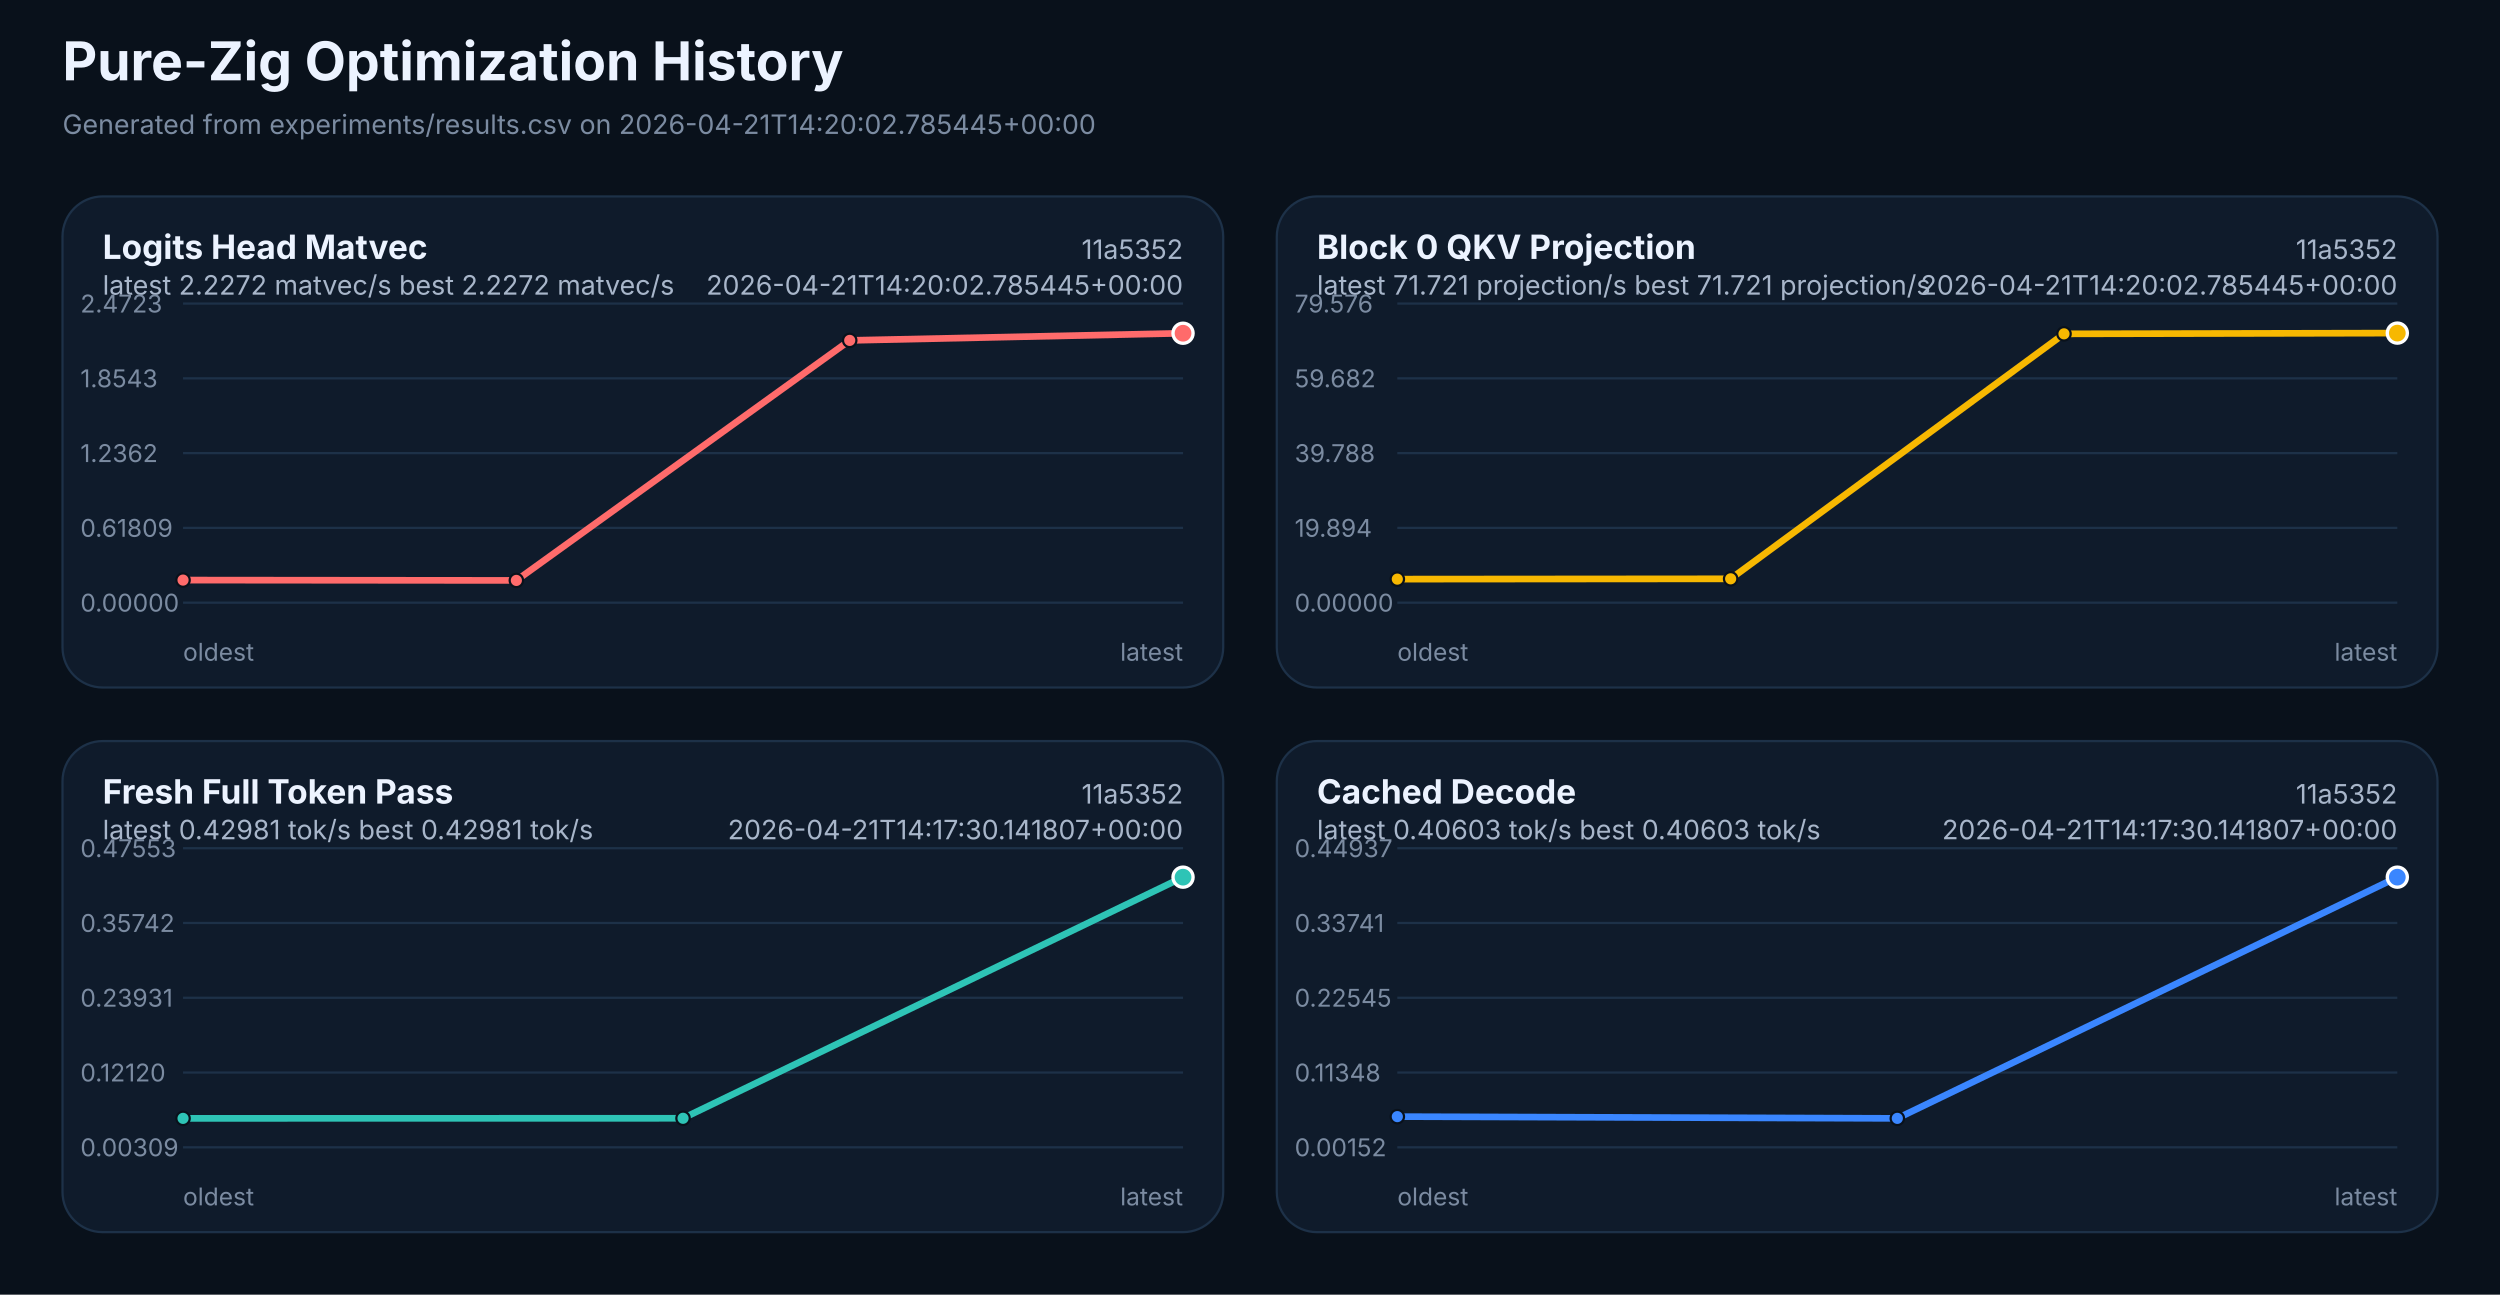
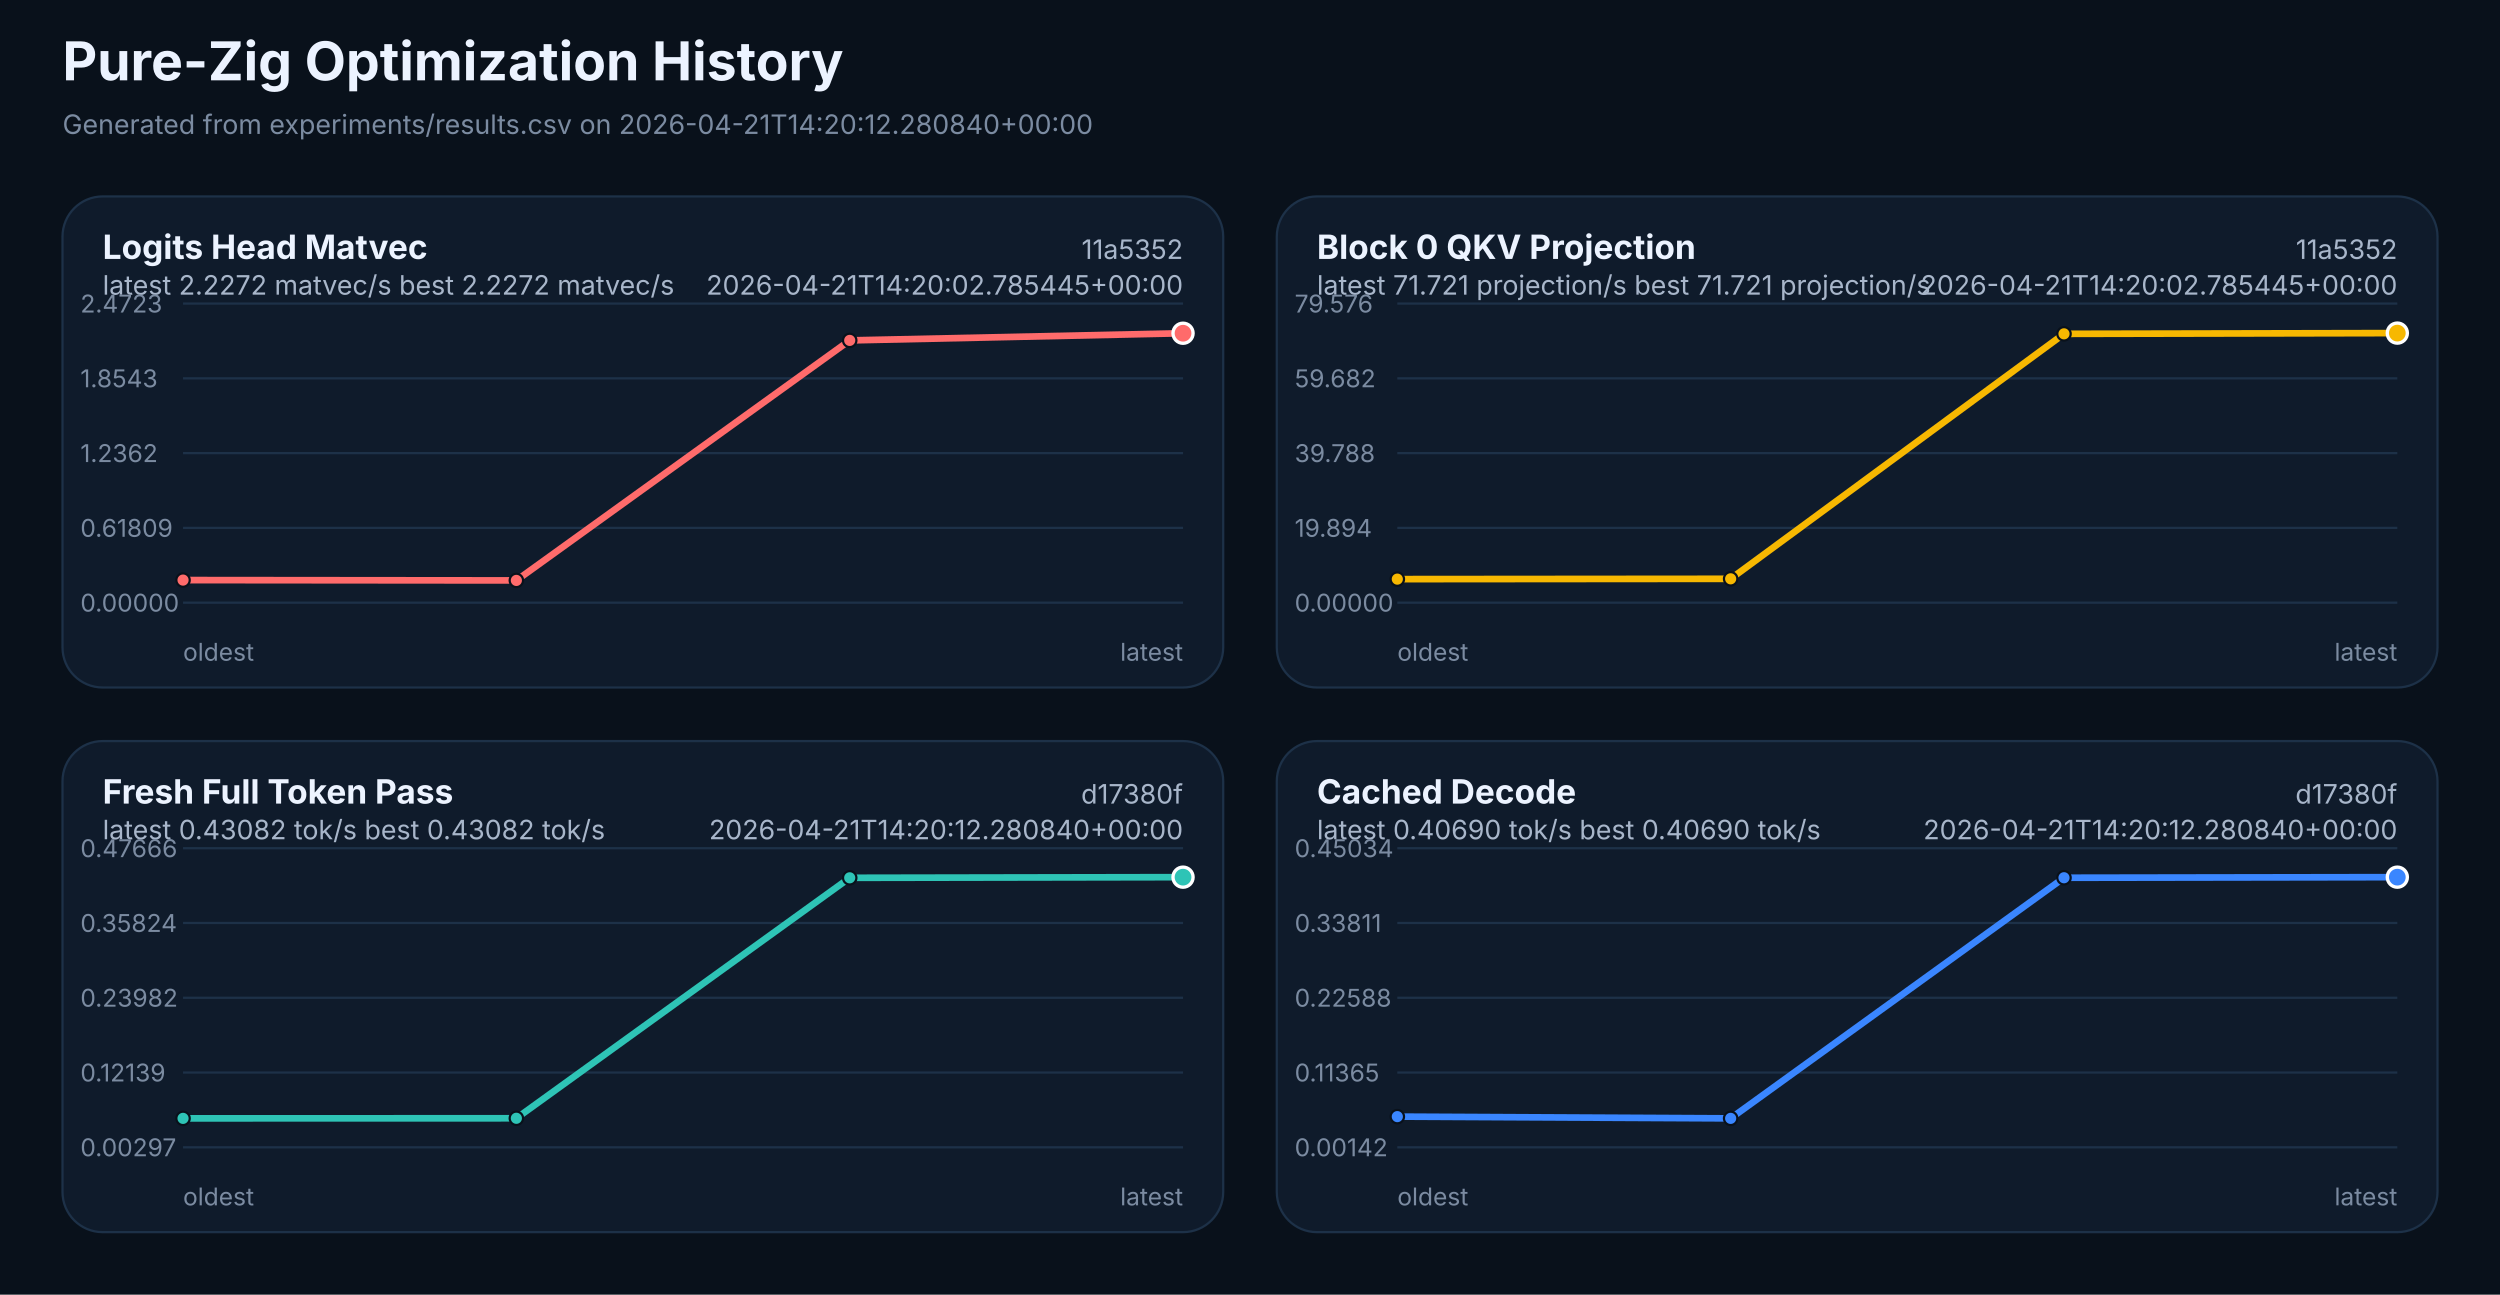
<svg xmlns="http://www.w3.org/2000/svg" width="1120" height="580" viewBox="0 0 1120 580">
  <rect width="100%" height="100%" fill="#09111b" />
  <style>
text { font-family: -apple-system, BlinkMacSystemFont, 'Segoe UI', sans-serif; }
.muted { fill: #7b8ba1; font-size: 12px; }
.title { fill: #ecf3ff; font-size: 24px; font-weight: 700; }
.panel-title { fill: #ecf3ff; font-size: 15px; font-weight: 700; }
.panel-meta { fill: #a8b6ca; font-size: 12px; }
.axis-label { fill: #7b8ba1; font-size: 11px; }
</style>
  <text class="title" x="28" y="36">Pure-Zig Optimization History</text>
-   <text class="muted" x="28" y="60">Generated from experiments/results.csv on 2026-04-21T14:20:02.785445+00:00</text>
+   <text class="muted" x="28" y="60">Generated from experiments/results.csv on 2026-04-21T14:20:12.280840+00:00</text>
  <g>
    <rect x="28" y="88" width="520" height="220" rx="18" fill="#0f1b2b" stroke="#1d3148" stroke-width="1" />
    <text class="panel-title" x="46" y="116">Logits Head Matvec</text>
    <text class="panel-meta" x="46" y="132">latest 2.2272 matvec/s   best 2.2272 matvec/s</text>
    <text class="panel-meta" x="530" y="116" text-anchor="end">11a5352</text>
    <text class="panel-meta" x="530" y="132" text-anchor="end">2026-04-21T14:20:02.785445+00:00</text>
    <line x1="82" y1="270.00" x2="530" y2="270.00" stroke="#1d3148" stroke-width="1" />
    <text class="axis-label" x="36" y="274.00">0.00000</text>
    <line x1="82" y1="236.50" x2="530" y2="236.50" stroke="#1d3148" stroke-width="1" />
    <text class="axis-label" x="36" y="240.50">0.61809</text>
    <line x1="82" y1="203.00" x2="530" y2="203.00" stroke="#1d3148" stroke-width="1" />
    <text class="axis-label" x="36" y="207.00">1.2362</text>
    <line x1="82" y1="169.50" x2="530" y2="169.50" stroke="#1d3148" stroke-width="1" />
    <text class="axis-label" x="36" y="173.50">1.8543</text>
    <line x1="82" y1="136.00" x2="530" y2="136.00" stroke="#1d3148" stroke-width="1" />
    <text class="axis-label" x="36" y="140.00">2.4723</text>
    <polyline fill="none" stroke="#ff6b6b" stroke-width="3" points="82.00,259.88 231.33,260.03 380.67,152.50 530.00,149.29" />
    <circle cx="82.00" cy="259.88" r="3.0" fill="#ff6b6b" stroke="#09111b" stroke-width="1.0" />
    <circle cx="231.33" cy="260.03" r="3.0" fill="#ff6b6b" stroke="#09111b" stroke-width="1.0" />
    <circle cx="380.67" cy="152.50" r="3.0" fill="#ff6b6b" stroke="#09111b" stroke-width="1.0" />
    <circle cx="530.00" cy="149.29" r="4.5" fill="#ff6b6b" stroke="#ffffff" stroke-width="1.5" />
    <text class="axis-label" x="82" y="296">oldest</text>
    <text class="axis-label" x="530" y="296" text-anchor="end">latest</text>
  </g>
  <g>
    <rect x="572" y="88" width="520" height="220" rx="18" fill="#0f1b2b" stroke="#1d3148" stroke-width="1" />
    <text class="panel-title" x="590" y="116">Block 0 QKV Projection</text>
    <text class="panel-meta" x="590" y="132">latest 71.721 projection/s   best 71.721 projection/s</text>
    <text class="panel-meta" x="1074" y="116" text-anchor="end">11a5352</text>
    <text class="panel-meta" x="1074" y="132" text-anchor="end">2026-04-21T14:20:02.785445+00:00</text>
    <line x1="626" y1="270.00" x2="1074" y2="270.00" stroke="#1d3148" stroke-width="1" />
    <text class="axis-label" x="580" y="274.00">0.00000</text>
    <line x1="626" y1="236.50" x2="1074" y2="236.50" stroke="#1d3148" stroke-width="1" />
    <text class="axis-label" x="580" y="240.50">19.894</text>
    <line x1="626" y1="203.00" x2="1074" y2="203.00" stroke="#1d3148" stroke-width="1" />
    <text class="axis-label" x="580" y="207.00">39.788</text>
    <line x1="626" y1="169.50" x2="1074" y2="169.50" stroke="#1d3148" stroke-width="1" />
    <text class="axis-label" x="580" y="173.50">59.682</text>
    <line x1="626" y1="136.00" x2="1074" y2="136.00" stroke="#1d3148" stroke-width="1" />
    <text class="axis-label" x="580" y="140.00">79.576</text>
    <polyline fill="none" stroke="#f7b801" stroke-width="3" points="626.00,259.45 775.33,259.31 924.67,149.56 1074.00,149.23" />
    <circle cx="626.00" cy="259.45" r="3.0" fill="#f7b801" stroke="#09111b" stroke-width="1.0" />
    <circle cx="775.33" cy="259.31" r="3.0" fill="#f7b801" stroke="#09111b" stroke-width="1.0" />
    <circle cx="924.67" cy="149.56" r="3.0" fill="#f7b801" stroke="#09111b" stroke-width="1.0" />
    <circle cx="1074.00" cy="149.23" r="4.5" fill="#f7b801" stroke="#ffffff" stroke-width="1.5" />
    <text class="axis-label" x="626" y="296">oldest</text>
    <text class="axis-label" x="1074" y="296" text-anchor="end">latest</text>
  </g>
  <g>
    <rect x="28" y="332" width="520" height="220" rx="18" fill="#0f1b2b" stroke="#1d3148" stroke-width="1" />
    <text class="panel-title" x="46" y="360">Fresh Full Token Pass</text>
-     <text class="panel-meta" x="46" y="376">latest 0.42981 tok/s   best 0.42981 tok/s</text>
-     <text class="panel-meta" x="530" y="360" text-anchor="end">11a5352</text>
-     <text class="panel-meta" x="530" y="376" text-anchor="end">2026-04-21T14:17:30.141807+00:00</text>
+     <text class="panel-meta" x="46" y="376">latest 0.43082 tok/s   best 0.43082 tok/s</text>
+     <text class="panel-meta" x="530" y="360" text-anchor="end">d17380f</text>
+     <text class="panel-meta" x="530" y="376" text-anchor="end">2026-04-21T14:20:12.280840+00:00</text>
    <line x1="82" y1="514.00" x2="530" y2="514.00" stroke="#1d3148" stroke-width="1" />
-     <text class="axis-label" x="36" y="518.00">0.00309</text>
+     <text class="axis-label" x="36" y="518.00">0.00297</text>
    <line x1="82" y1="480.50" x2="530" y2="480.50" stroke="#1d3148" stroke-width="1" />
-     <text class="axis-label" x="36" y="484.50">0.12120</text>
+     <text class="axis-label" x="36" y="484.50">0.12139</text>
    <line x1="82" y1="447.00" x2="530" y2="447.00" stroke="#1d3148" stroke-width="1" />
-     <text class="axis-label" x="36" y="451.00">0.23931</text>
+     <text class="axis-label" x="36" y="451.00">0.23982</text>
    <line x1="82" y1="413.50" x2="530" y2="413.50" stroke="#1d3148" stroke-width="1" />
-     <text class="axis-label" x="36" y="417.50">0.35742</text>
+     <text class="axis-label" x="36" y="417.50">0.35824</text>
    <line x1="82" y1="380.00" x2="530" y2="380.00" stroke="#1d3148" stroke-width="1" />
-     <text class="axis-label" x="36" y="384.00">0.47553</text>
-     <polyline fill="none" stroke="#2ec4b6" stroke-width="3" points="82.00,501.03 306.00,500.99 530.00,392.97" />
+     <text class="axis-label" x="36" y="384.00">0.47666</text>
+     <polyline fill="none" stroke="#2ec4b6" stroke-width="3" points="82.00,501.03 231.33,500.99 380.67,393.26 530.00,392.97" />
    <circle cx="82.00" cy="501.03" r="3.0" fill="#2ec4b6" stroke="#09111b" stroke-width="1.0" />
-     <circle cx="306.00" cy="500.99" r="3.0" fill="#2ec4b6" stroke="#09111b" stroke-width="1.0" />
+     <circle cx="231.33" cy="500.99" r="3.0" fill="#2ec4b6" stroke="#09111b" stroke-width="1.0" />
+     <circle cx="380.67" cy="393.26" r="3.0" fill="#2ec4b6" stroke="#09111b" stroke-width="1.0" />
    <circle cx="530.00" cy="392.97" r="4.5" fill="#2ec4b6" stroke="#ffffff" stroke-width="1.5" />
    <text class="axis-label" x="82" y="540">oldest</text>
    <text class="axis-label" x="530" y="540" text-anchor="end">latest</text>
  </g>
  <g>
    <rect x="572" y="332" width="520" height="220" rx="18" fill="#0f1b2b" stroke="#1d3148" stroke-width="1" />
    <text class="panel-title" x="590" y="360">Cached Decode</text>
-     <text class="panel-meta" x="590" y="376">latest 0.40603 tok/s   best 0.40603 tok/s</text>
-     <text class="panel-meta" x="1074" y="360" text-anchor="end">11a5352</text>
-     <text class="panel-meta" x="1074" y="376" text-anchor="end">2026-04-21T14:17:30.141807+00:00</text>
+     <text class="panel-meta" x="590" y="376">latest 0.40690 tok/s   best 0.40690 tok/s</text>
+     <text class="panel-meta" x="1074" y="360" text-anchor="end">d17380f</text>
+     <text class="panel-meta" x="1074" y="376" text-anchor="end">2026-04-21T14:20:12.280840+00:00</text>
    <line x1="626" y1="514.00" x2="1074" y2="514.00" stroke="#1d3148" stroke-width="1" />
-     <text class="axis-label" x="580" y="518.00">0.00152</text>
+     <text class="axis-label" x="580" y="518.00">0.00142</text>
    <line x1="626" y1="480.50" x2="1074" y2="480.50" stroke="#1d3148" stroke-width="1" />
-     <text class="axis-label" x="580" y="484.50">0.11348</text>
+     <text class="axis-label" x="580" y="484.50">0.11365</text>
    <line x1="626" y1="447.00" x2="1074" y2="447.00" stroke="#1d3148" stroke-width="1" />
-     <text class="axis-label" x="580" y="451.00">0.22545</text>
+     <text class="axis-label" x="580" y="451.00">0.22588</text>
    <line x1="626" y1="413.50" x2="1074" y2="413.50" stroke="#1d3148" stroke-width="1" />
-     <text class="axis-label" x="580" y="417.50">0.33741</text>
+     <text class="axis-label" x="580" y="417.50">0.33811</text>
    <line x1="626" y1="380.00" x2="1074" y2="380.00" stroke="#1d3148" stroke-width="1" />
-     <text class="axis-label" x="580" y="384.00">0.44937</text>
-     <polyline fill="none" stroke="#3a86ff" stroke-width="3" points="626.00,500.25 850.00,501.03 1074.00,392.97" />
+     <text class="axis-label" x="580" y="384.00">0.45034</text>
+     <polyline fill="none" stroke="#3a86ff" stroke-width="3" points="626.00,500.25 775.33,501.03 924.67,393.23 1074.00,392.97" />
    <circle cx="626.00" cy="500.25" r="3.0" fill="#3a86ff" stroke="#09111b" stroke-width="1.0" />
-     <circle cx="850.00" cy="501.03" r="3.0" fill="#3a86ff" stroke="#09111b" stroke-width="1.0" />
+     <circle cx="775.33" cy="501.03" r="3.0" fill="#3a86ff" stroke="#09111b" stroke-width="1.0" />
+     <circle cx="924.67" cy="393.23" r="3.0" fill="#3a86ff" stroke="#09111b" stroke-width="1.0" />
    <circle cx="1074.00" cy="392.97" r="4.5" fill="#3a86ff" stroke="#ffffff" stroke-width="1.5" />
    <text class="axis-label" x="626" y="540">oldest</text>
    <text class="axis-label" x="1074" y="540" text-anchor="end">latest</text>
  </g>
</svg>
